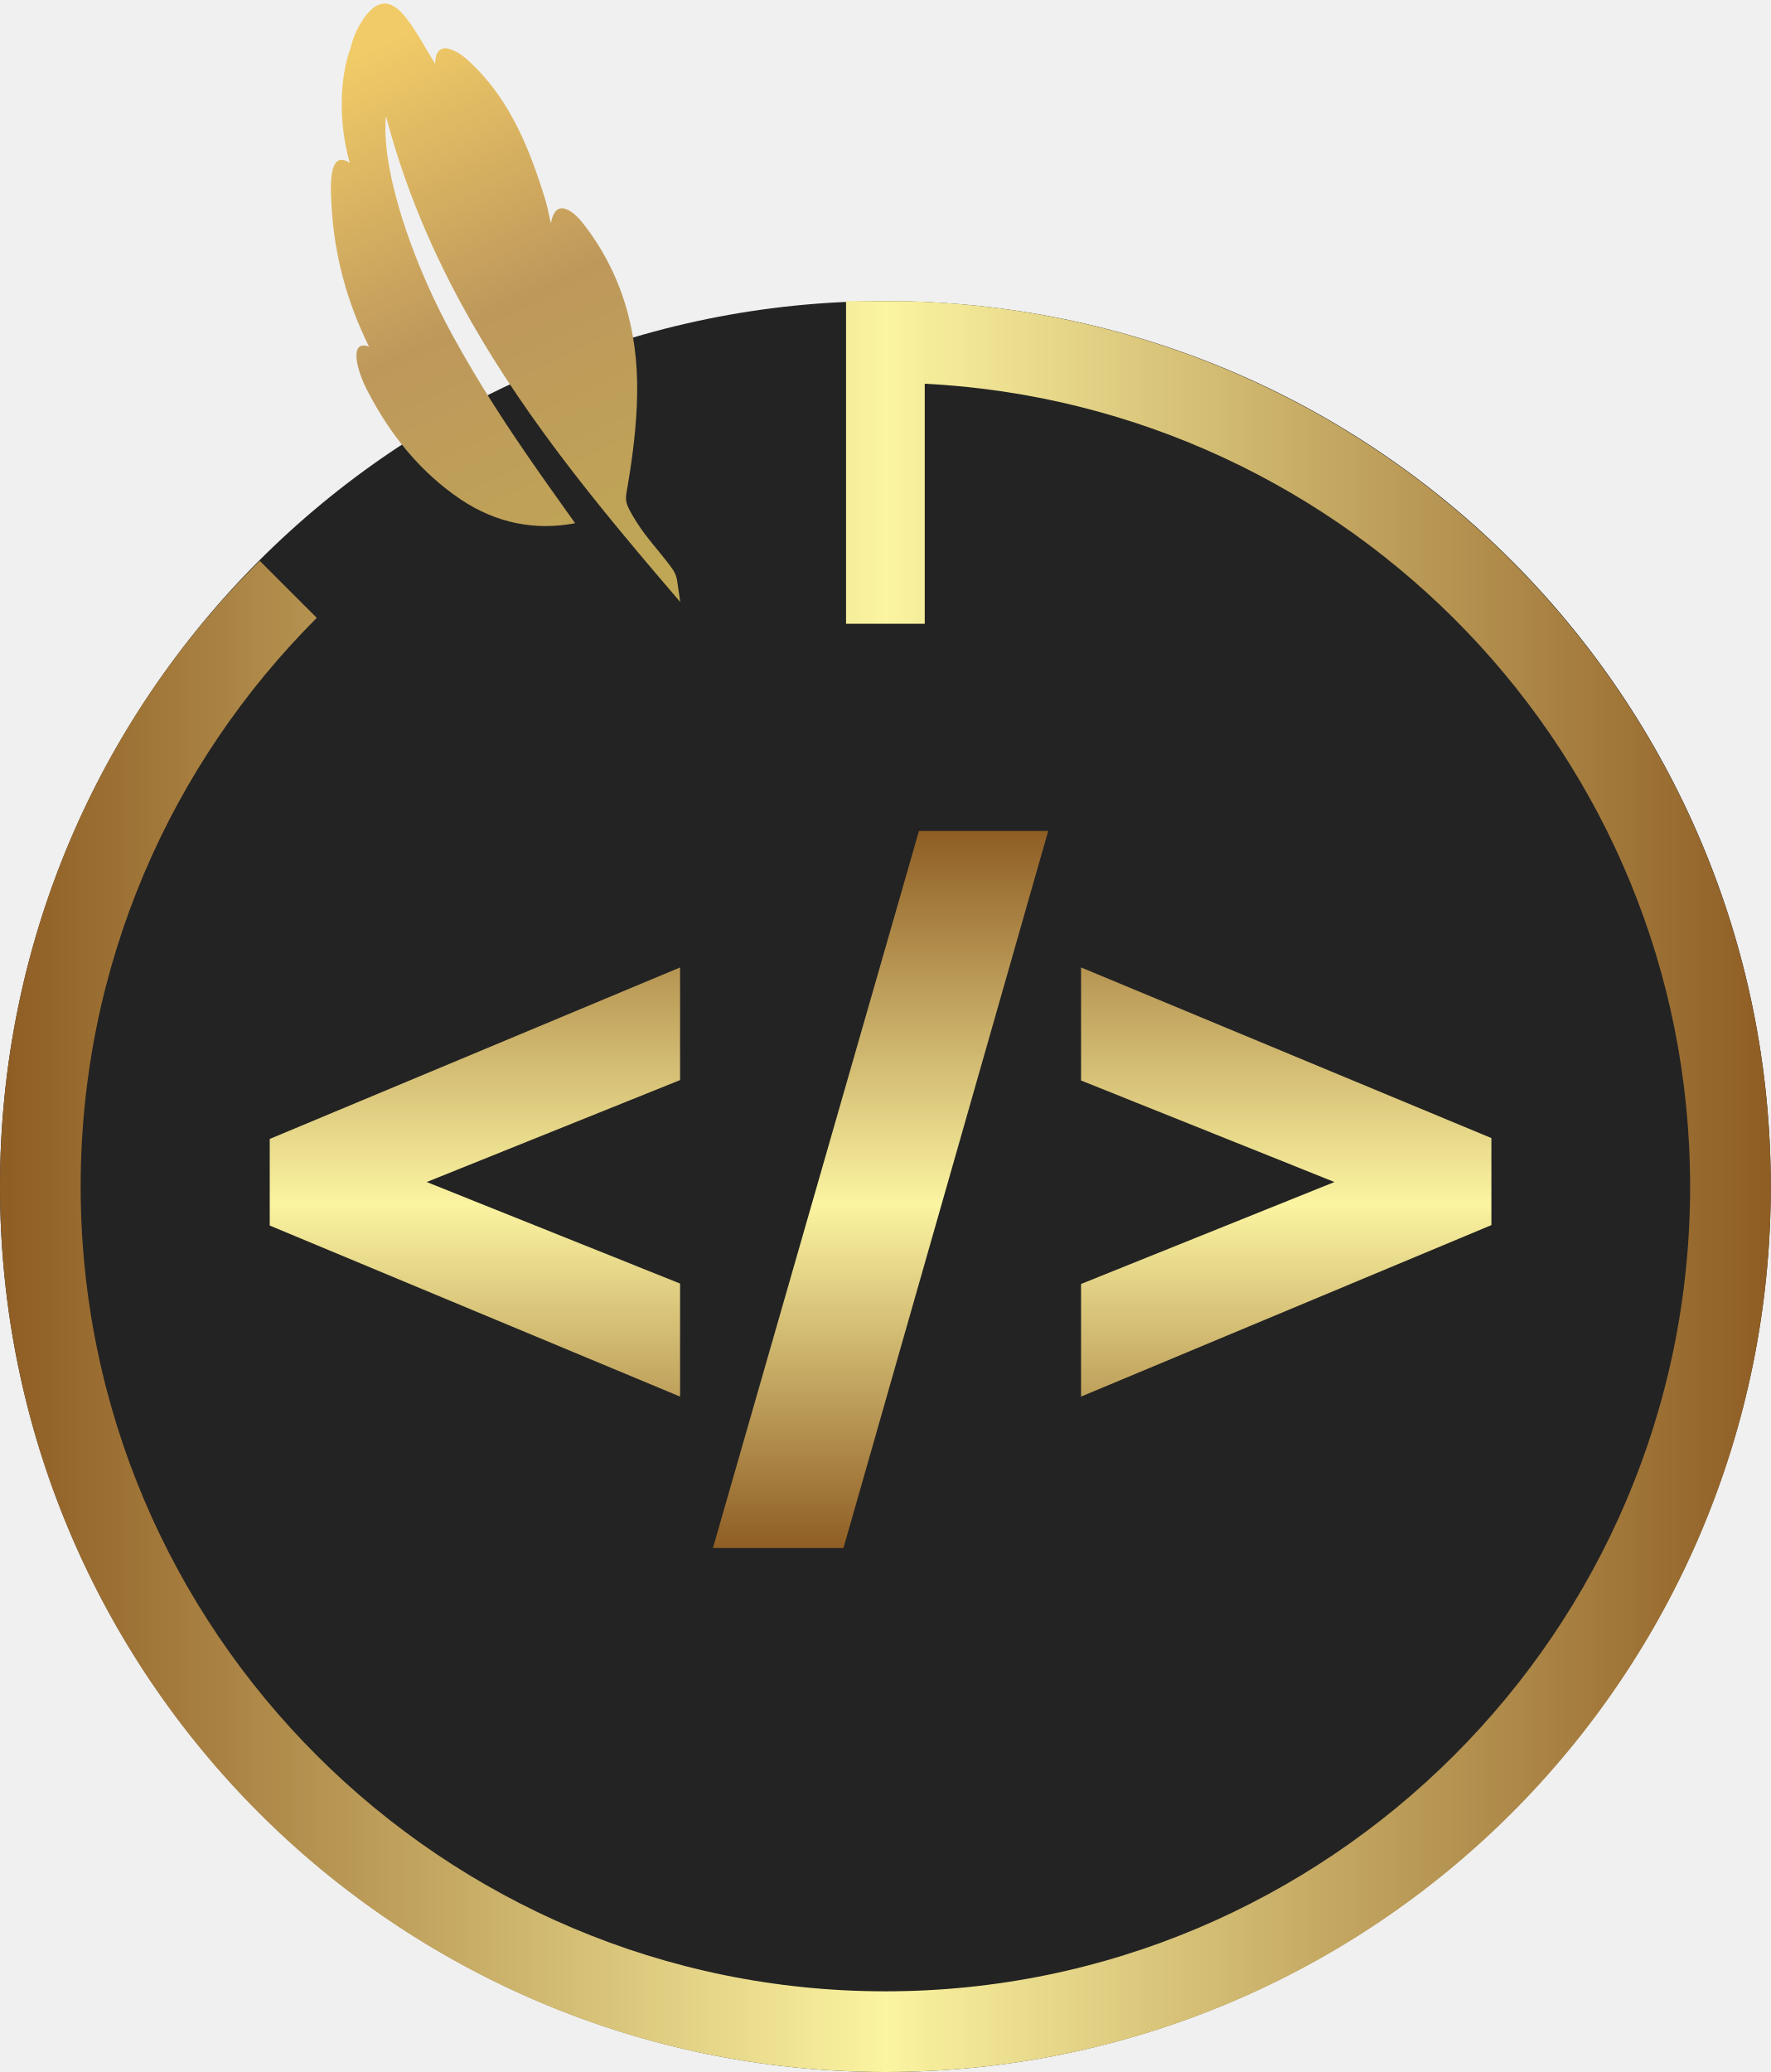
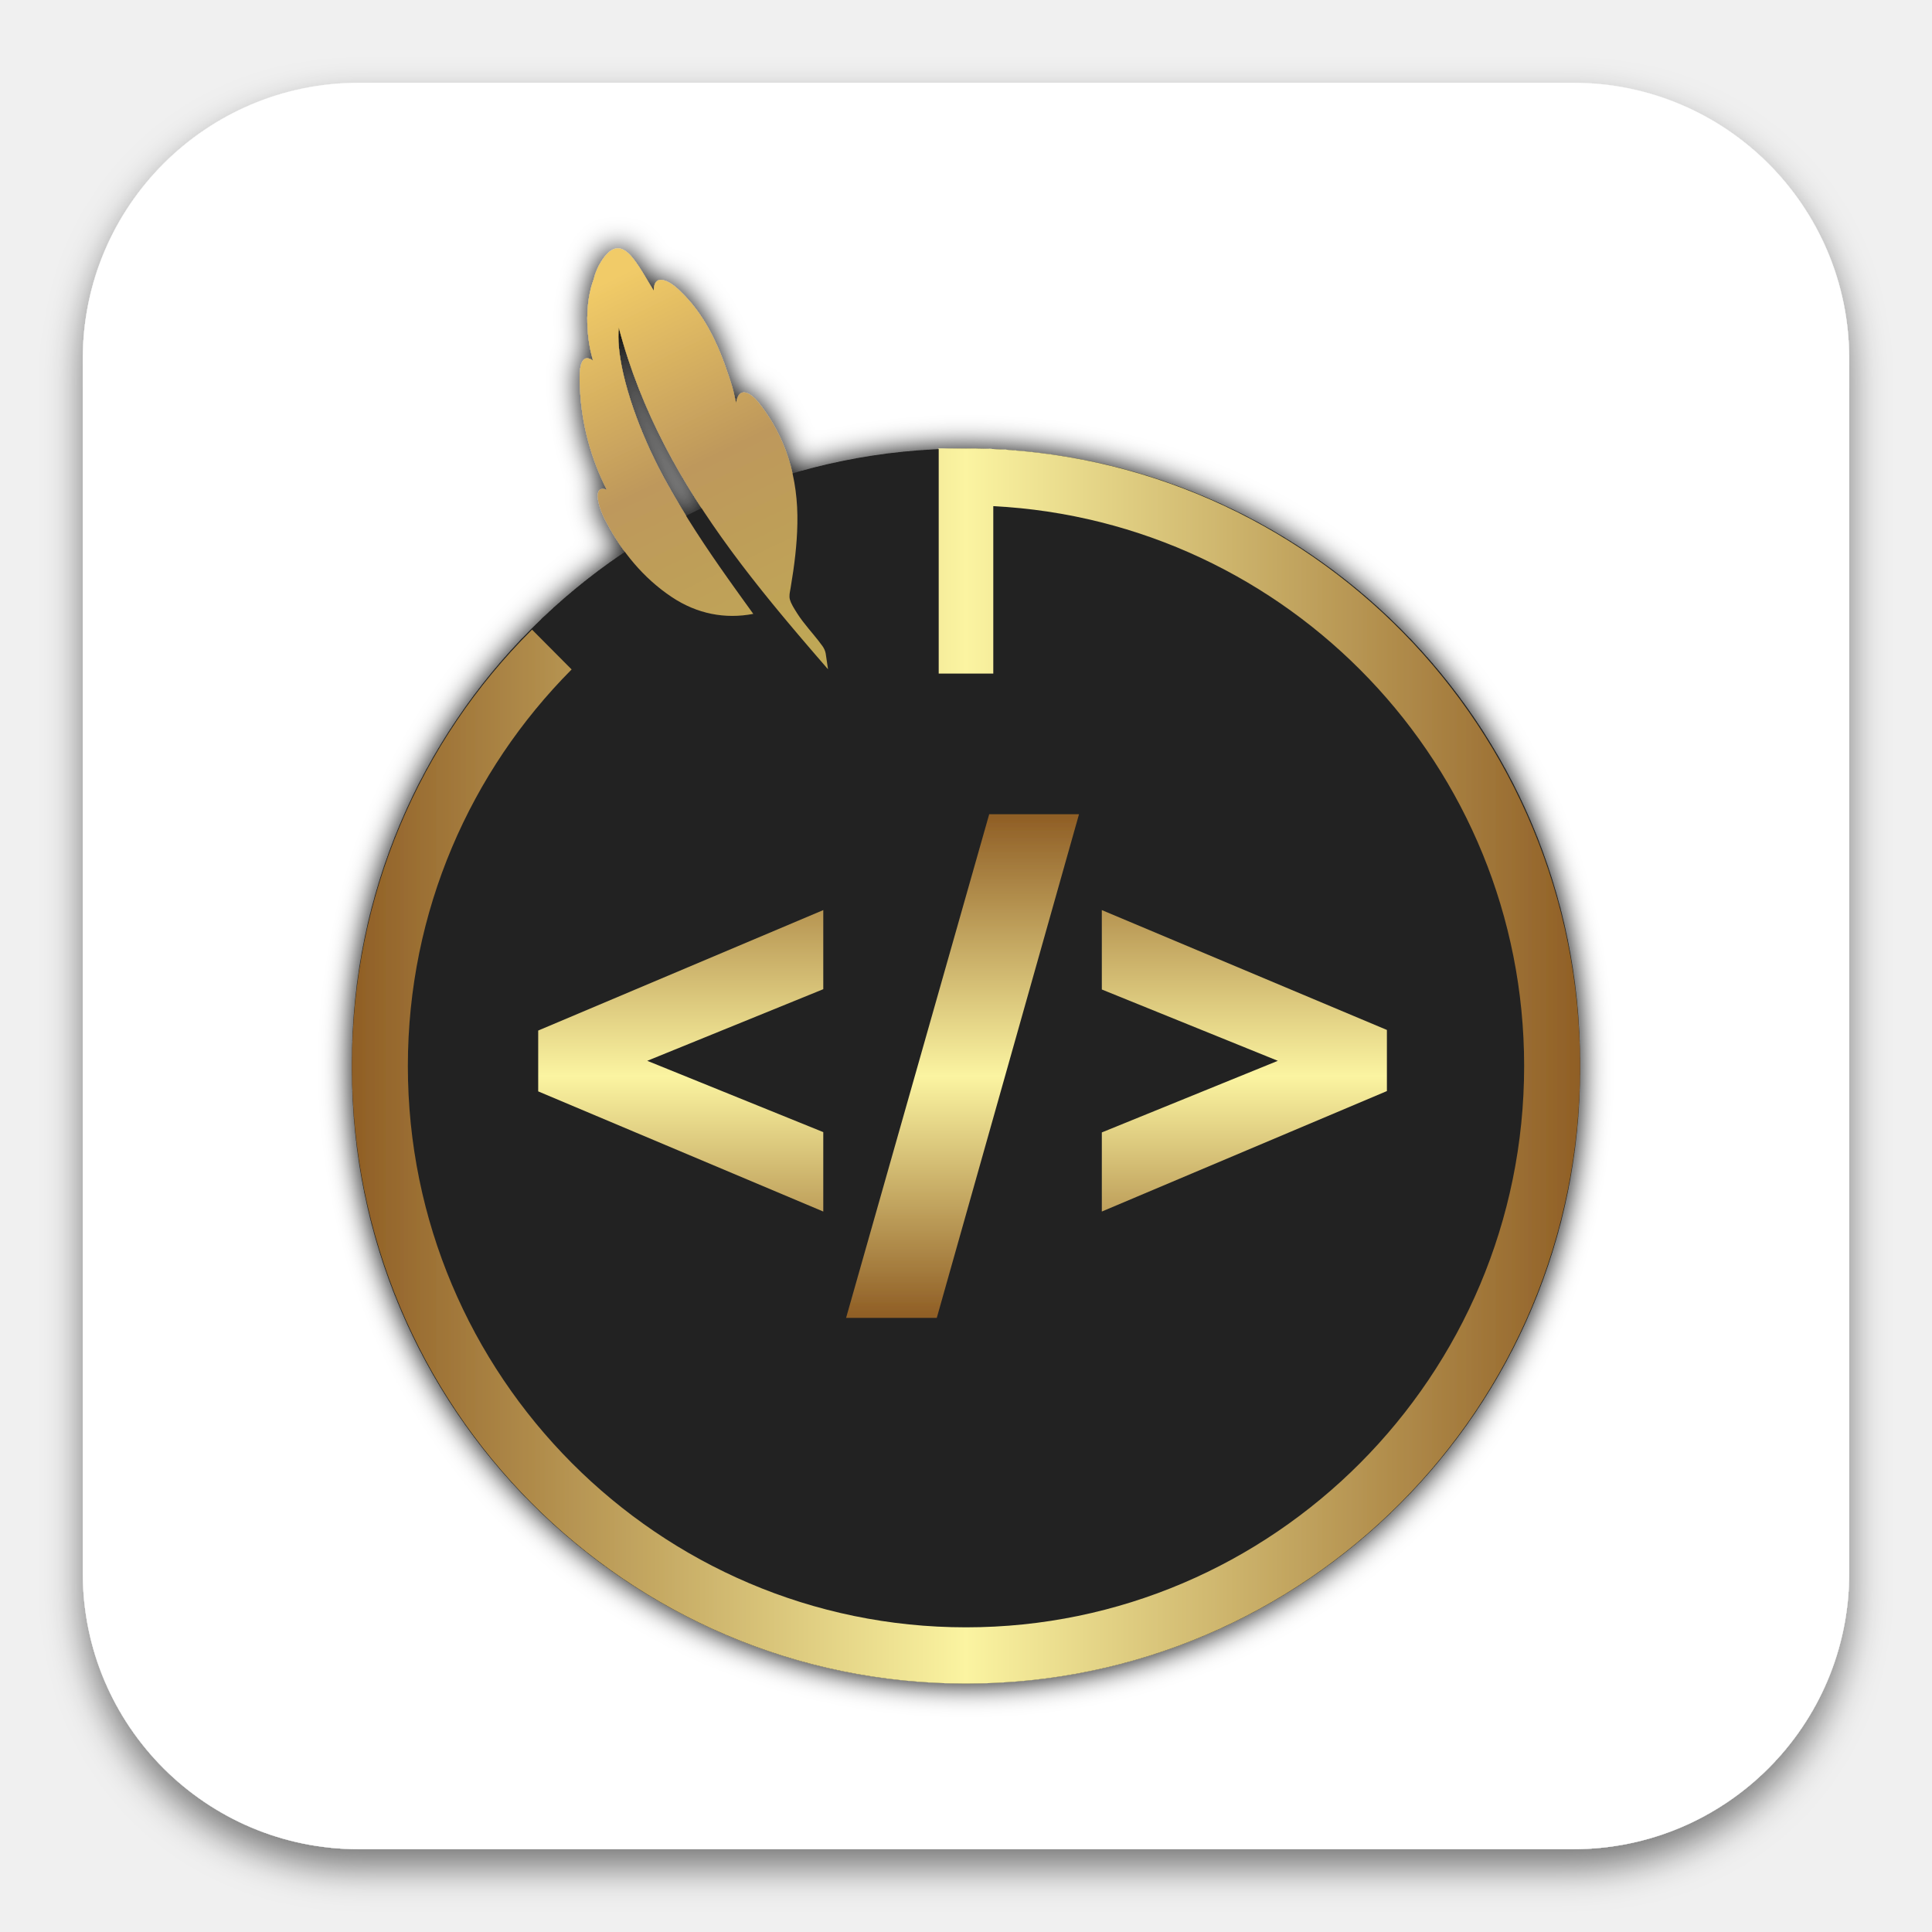
- <svg xmlns="http://www.w3.org/2000/svg" height="351" viewBox="0 0 300 351" width="300">
-   <linearGradient id="a" x1="50%" x2="50%" y1="0%" y2="100%">
+ <svg xmlns="http://www.w3.org/2000/svg" height="210" viewBox="0 0 210 210" width="210">
+   <filter id="a" height="112.5%" width="112.5%" x="-6.2%" y="-6.2%">
+     <feOffset dx="0" dy="2" in="SourceAlpha" result="shadowOffsetOuter1" />
+     <feGaussianBlur in="shadowOffsetOuter1" result="shadowBlurOuter1" stdDeviation="2" />
+     <feColorMatrix in="shadowBlurOuter1" result="shadowMatrixOuter1" type="matrix" values="0 0 0 0 0   0 0 0 0 0   0 0 0 0 0  0 0 0 0.5 0" />
+     <feMerge>
+       <feMergeNode in="shadowMatrixOuter1" />
+       <feMergeNode in="SourceGraphic" />
+     </feMerge>
+   </filter>
+   <filter id="b" height="108.3%" width="109.7%" x="-4.9%" y="-4.1%">
+     <feOffset dx="0" dy="0" in="SourceAlpha" result="shadowOffsetOuter1" />
+     <feGaussianBlur in="shadowOffsetOuter1" result="shadowBlurOuter1" stdDeviation="1.5" />
+     <feColorMatrix in="shadowBlurOuter1" result="shadowMatrixOuter1" type="matrix" values="0 0 0 0 0   0 0 0 0 0   0 0 0 0 0  0 0 0 1 0" />
+     <feMerge>
+       <feMergeNode in="shadowMatrixOuter1" />
+       <feMergeNode in="SourceGraphic" />
+     </feMerge>
+   </filter>
+   <linearGradient id="c" x1="50%" x2="50%" y1="0%" y2="100%">
    <stop offset="0" stop-color="#8f5e25" />
    <stop offset=".52" stop-color="#fbf4a1" />
    <stop offset="1" stop-color="#8f5e25" />
  </linearGradient>
-   <linearGradient id="b" x1="0%" x2="100%" y1="0%" y2="0%">
+   <linearGradient id="d" x1="0%" x2="100%" y1="0%" y2="0%">
    <stop offset="0" stop-color="#8f5e25" />
    <stop offset=".5" stop-color="#fbf4a1" />
    <stop offset="1" stop-color="#8f5e25" />
  </linearGradient>
-   <linearGradient id="c" x1="38.406%" x2="67.042%" y1="0%" y2="101.875%">
+   <linearGradient id="e" x1="38.152%" x2="67.415%" y1="0%" y2="101.875%">
    <stop offset="0" stop-color="#f1cb67" />
    <stop offset=".49" stop-color="#be985b" />
    <stop offset="1" stop-color="#bfa756" />
  </linearGradient>
-   <g fill="none" fill-rule="evenodd">
-     <rect fill="#232323" height="300" rx="150" width="300" y="51" />
-     <g fill-rule="nonzero">
-       <path d="m115.217 236.586v-19.15l-42.926-17.199 42.926-17.271v-19.078l-69.52 29.051v14.67zm27.678 25.654 34.688-121.479h-21.896l-34.904 121.479zm40.252-25.654 69.52-29.051v-14.742l-69.52-28.906v19.15l42.926 17.199-42.926 17.271z" fill="url(#a)" />
-       <path d="m152.333 51h-9v54.667h13.333v-40.667c72 3.667 129.667 63 129.667 136 0 75.333-61.333 136.333-136.333 136.333s-136.333-61-136.333-136.333c0-37.667 15.333-71.667 40-96.333l-9.667-9.667c-27.333 27-44 64.667-44 106 0 83 67 150 150 150s150-67 150-150c0-82-66-148.667-147.667-150z" fill="url(#b)" />
-       <path d="m61.323 3.596c-.889 1.369-1.534 2.881-1.906 4.47-1.981 5.324-2.033 13.064-.152 19.554-1.836-1.248-2.651-.187-2.988 1.527l-.058.329c-.009.056-.017.112-.025.169l-.042.347c-.006.059-.012.118-.018.177l-.029.36-.021.366-.014.369-.009.554.001.366.015.714.033.833.053.988c.437 8.52 2.656 16.536 6.36 24.01-1.597-.592-2.177.218-2.137 1.637l.017.302c.004.052.009.104.015.157l.042.325c.017.111.036.224.058.339l.073.351.087.361.101.37c.018.062.036.125.055.188l.12.38.131.385.142.388.152.39.161.391.169.389.177.386.184.382.19.376c3.86 7.455 8.977 13.78 15.764 18.357 6.043 4.072 12.716 5.344 19.411 4.048l-2.332-3.271-2.311-3.257-1.528-2.174c-5.076-7.258-9.981-14.671-14.678-23.272-1.159-2.117-2.252-4.281-3.268-6.454l-.546-1.187c-.09-.198-.179-.396-.267-.594l-.523-1.187c-2.402-5.54-4.269-11.047-5.415-15.945l-.234-1.04c-.893-4.122-1.245-7.766-.938-10.571 5.334 20.324 14.993 37.49 26.475 53.33l1.154 1.58 1.166 1.571c.195.261.391.522.587.783l1.182 1.559 1.192 1.552 1.202 1.545 1.211 1.538 1.22 1.532 1.228 1.526 1.235 1.521 1.242 1.516 1.248 1.511 1.883 2.259 1.261 1.502 1.9 2.247 1.908 2.241 2.553 2.982-.554-3.806c-.121-.635-.381-1.241-.766-1.775-.696-.984-1.451-1.925-2.215-2.859l-1.146-1.401c-.951-1.171-1.877-2.362-2.681-3.643l-.495-.801-.279-.468c-.043-.074-.085-.146-.125-.216l-.222-.401c-.614-1.143-.755-1.776-.691-2.578l.029-.275.042-.293.082-.486.099-.558.036-.205c.847-5.049 1.496-10.21 1.586-15.314.213-10.857-2.63-20.718-9.202-29.104l-.175-.217-.184-.217-.192-.215-.199-.212-.205-.206c-.035-.034-.07-.067-.105-.101l-.213-.195c-.072-.063-.144-.125-.217-.185l-.22-.174-.222-.161-.223-.146-.224-.13c-1.304-.704-2.58-.48-3.019 2.197l-.19-.805-.39-1.734c-.097-.421-.195-.814-.305-1.197l-.086-.285c-.121-.395-.243-.789-.367-1.182l-.377-1.175c-2.55-7.81-5.874-15.132-11.834-20.764l-.547-.506-.199-.175-.21-.176-.22-.176-.346-.259-.239-.167-.244-.161c-.041-.026-.082-.052-.124-.077l-.249-.148c-.042-.024-.084-.047-.126-.07l-.252-.131-.252-.118-.251-.103c-1.456-.555-2.78-.263-2.811 2.392-.439-.7-.854-1.394-1.258-2.077l-.797-1.352c-.922-1.557-1.832-3.038-2.895-4.379-2.688-3.438-5.064-3.142-7.455.586z" fill="url(#c)" />
+   <g fill="none" fill-rule="evenodd" filter="url(#a)" transform="translate(9 9)">
+     <rect fill="#fff" height="192" rx="30" width="192" />
+     <g filter="url(#b)" transform="translate(29.25 17.52)">
+       <rect fill="#232323" height="134.25" rx="66.75" width="133.5" y="22.23" />
+       <g fill-rule="nonzero">
+         <path d="m51.236 105.168v-8.631l-19.133-7.752 19.133-7.784v-8.598l-30.986 13.093v6.612zm12.337 11.562 15.461-54.75h-9.76l-15.558 54.75zm17.941-11.562 30.986-13.093v-6.644l-30.986-13.028v8.631l19.133 7.752-19.133 7.784z" fill="url(#c)" />
+         <path d="m67.788 22.23h-4.005v24.463h5.933v-18.198c32.04 1.641 57.702 28.192 57.702 60.86 0 33.712-27.293 61.009-60.668 61.009s-60.668-27.297-60.668-61.009c0-16.856 6.823-32.071 17.8-43.109l-4.302-4.326c-12.163 12.082-19.58 28.938-19.58 47.435 0 37.142 29.815 67.125 66.75 67.125s66.75-29.983 66.75-67.125c0-36.695-29.37-66.528-65.712-67.125z" fill="url(#d)" />
+         <path d="m27.15 1.83c-.405.618-.7 1.3-.87 2.017-.904 2.403-.927 5.896-.069 8.825-.838-.563-1.21-.084-1.363.689l-.026.148c-.004.025-.008.051-.011.076l-.019.157c-.003.026-.006.053-.008.08l-.013.162-.009.165-.006.166-.004.25 0.0.165.007.322.015.376.024.446c.199 3.845 1.212 7.463 2.901 10.836-.728-.267-.993.098-.975.739l.008.136c.002.023.004.047.007.071l.019.147c.008.05.017.101.027.153l.033.158.04.163.046.167c.008.028.017.056.025.085l.055.172.06.174.065.175.069.176.073.176.077.176.081.174.084.172.087.17c1.761 3.365 4.095 6.219 7.192 8.285 2.757 1.838 5.801 2.412 8.856 1.827l-1.064-1.476-1.054-1.47-.697-.981c-2.316-3.276-4.554-6.621-6.696-10.503-.529-.956-1.028-1.932-1.491-2.913l-.249-.536c-.041-.089-.082-.179-.122-.268l-.238-.536c-1.096-2.5-1.948-4.985-2.47-7.196l-.107-.469c-.407-1.86-.568-3.505-.428-4.771 2.433 9.172 6.84 16.92 12.079 24.069l.527.713.532.709c.089.118.178.236.268.353l.539.704.544.7.548.697.552.694.556.691.56.689.563.686.567.684.569.682.859 1.02.575.678.867 1.014.87 1.011 1.165 1.346-.253-1.717c-.055-.286-.174-.56-.349-.801-.318-.444-.662-.869-1.01-1.291l-.523-.632c-.434-.529-.856-1.066-1.223-1.644l-.226-.361-.127-.211c-.02-.033-.039-.066-.057-.098l-.101-.181c-.28-.516-.345-.801-.315-1.164l.013-.124.019-.132.037-.219.045-.252.016-.093c.387-2.279.683-4.608.723-6.912.097-4.9-1.2-9.35-4.198-13.135l-.08-.098-.084-.098-.087-.097-.091-.095-.094-.093c-.016-.015-.032-.03-.048-.045l-.097-.088c-.033-.029-.066-.057-.099-.084l-.1-.078-.101-.073-.102-.066-.102-.058c-.595-.318-1.177-.217-1.377.992l-.087-.363-.178-.783c-.044-.19-.089-.368-.139-.54l-.039-.129c-.055-.178-.111-.356-.167-.533l-.172-.53c-1.163-3.525-2.68-6.829-5.399-9.371l-.25-.228-.091-.079-.096-.079-.1-.079-.158-.117-.109-.075-.111-.072c-.019-.012-.038-.023-.056-.035l-.114-.067c-.019-.011-.038-.021-.057-.032l-.115-.059-.115-.053-.114-.047c-.664-.25-1.268-.119-1.282 1.08-.2-.316-.39-.629-.574-.938l-.364-.61c-.421-.703-.836-1.371-1.321-1.976-1.226-1.552-2.31-1.418-3.401.265z" fill="url(#e)" />
+       </g>
    </g>
  </g>
</svg>
